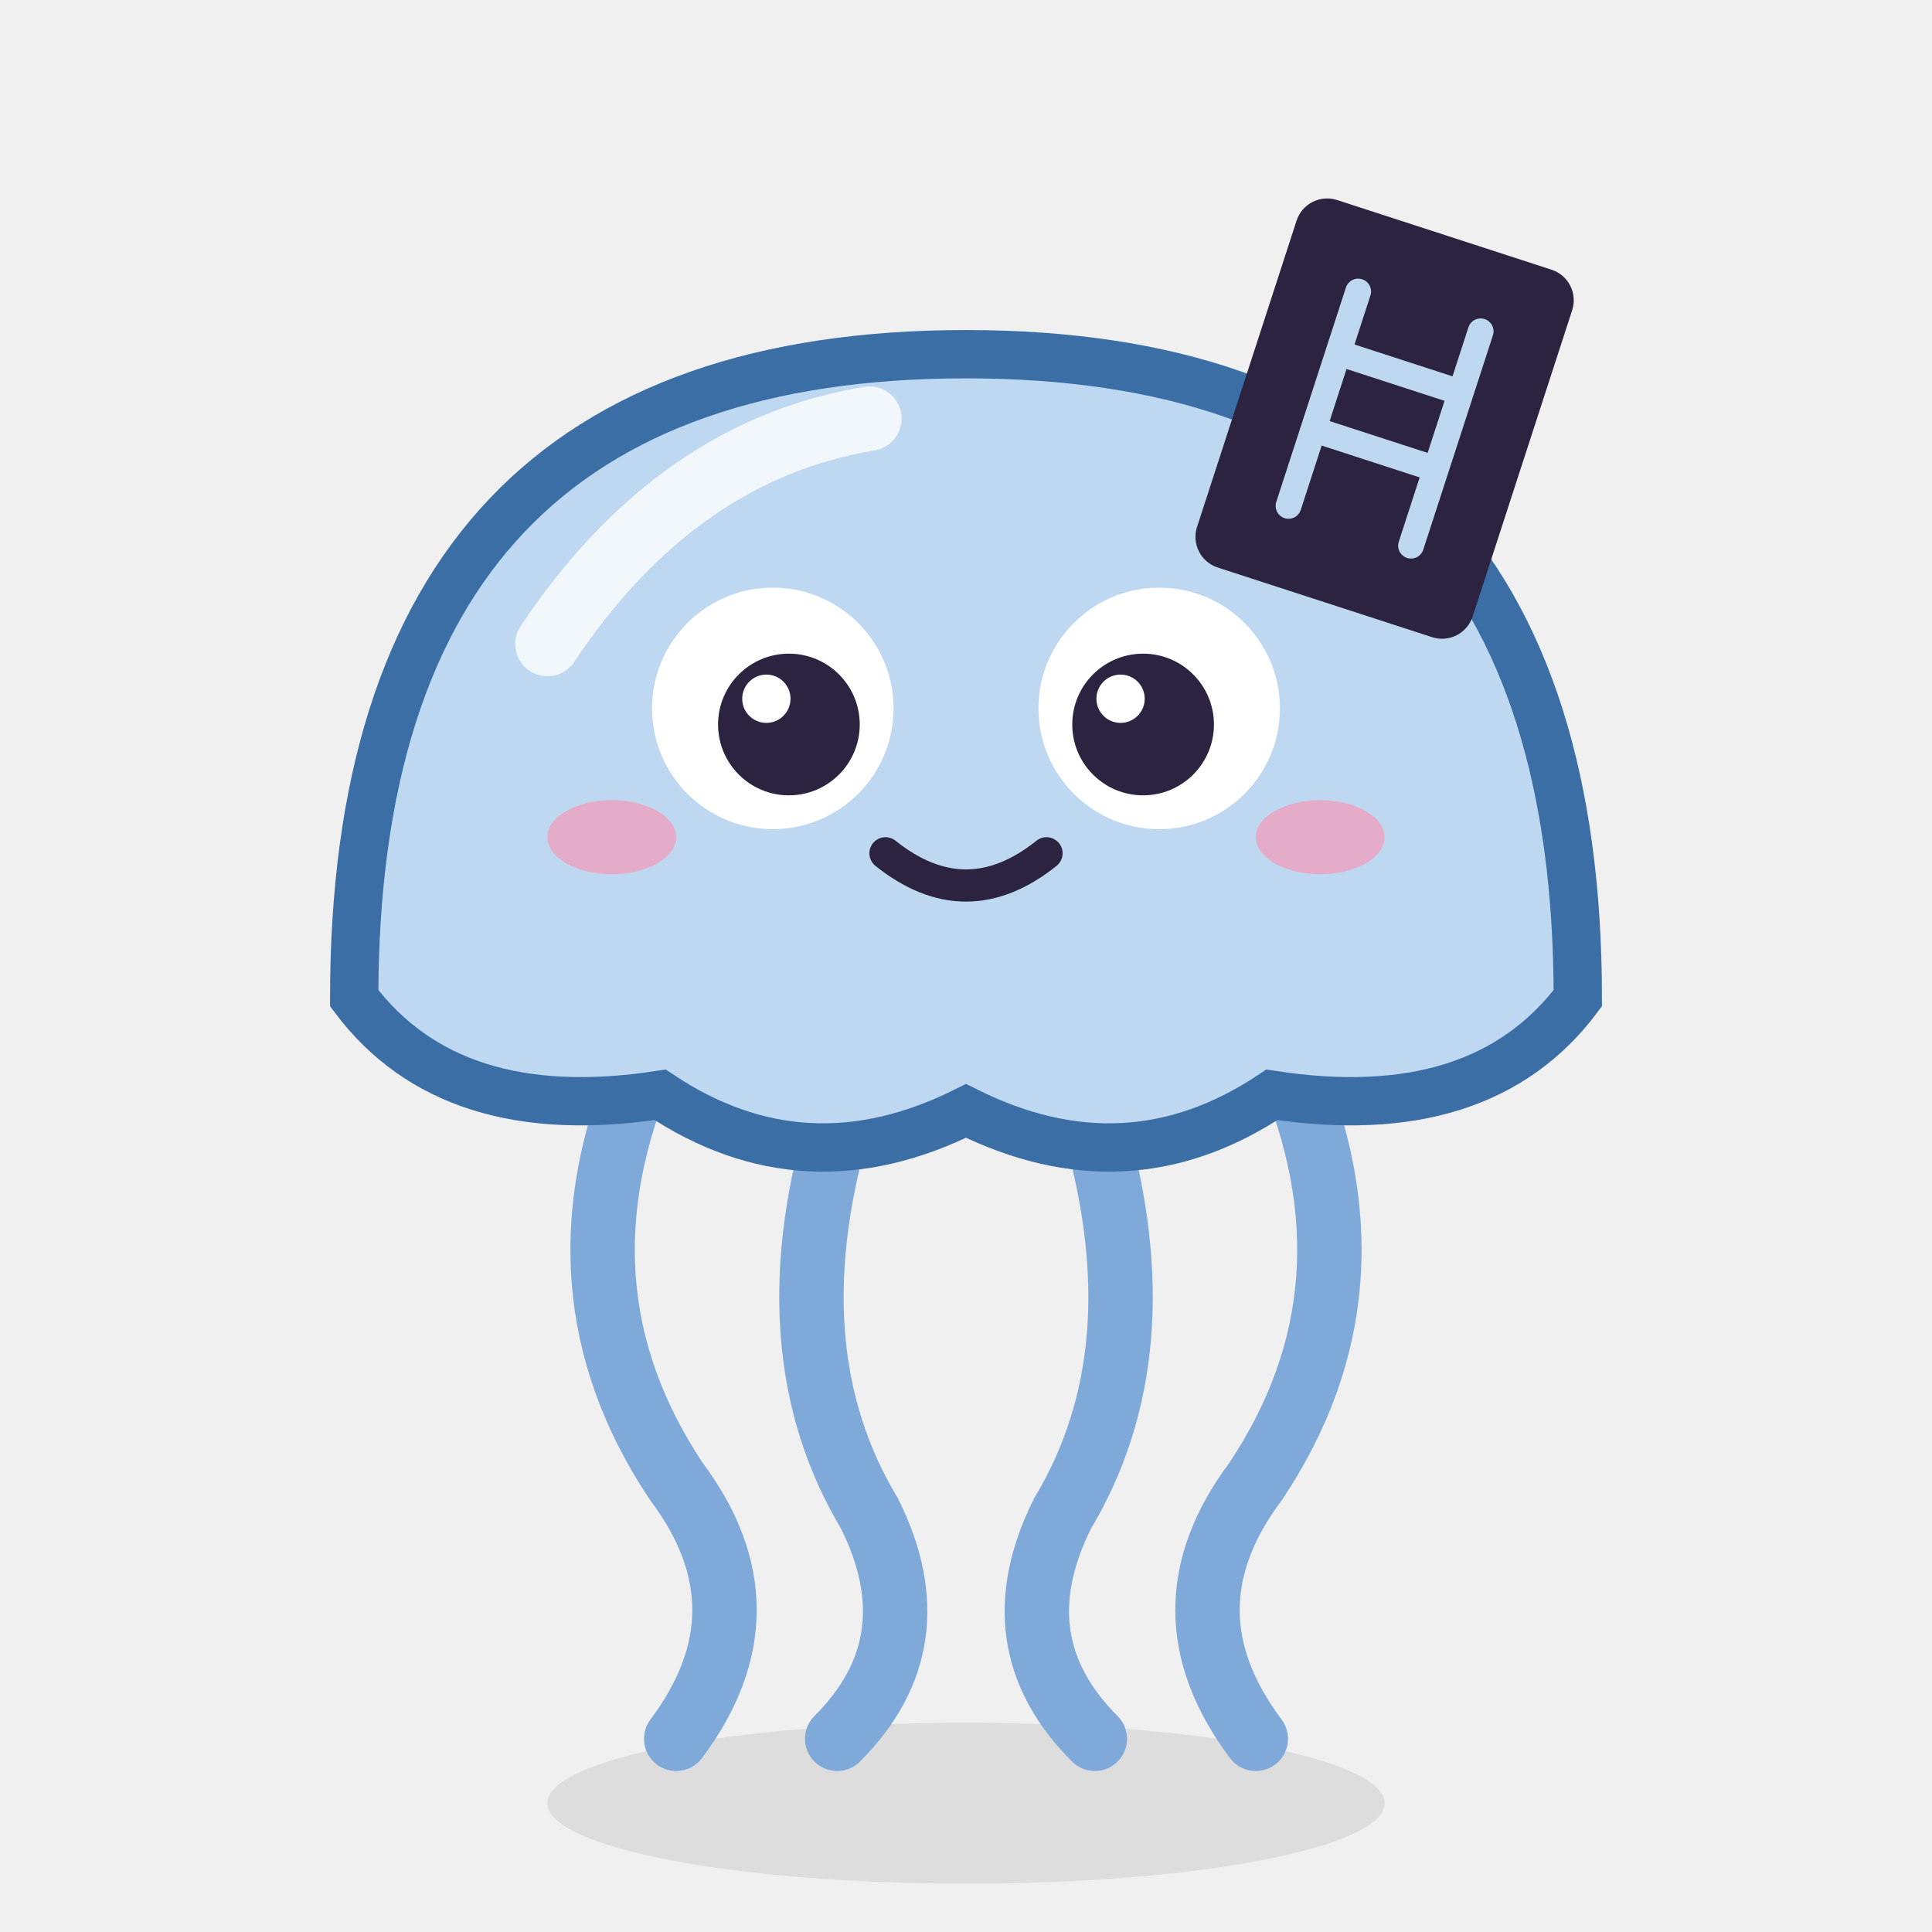
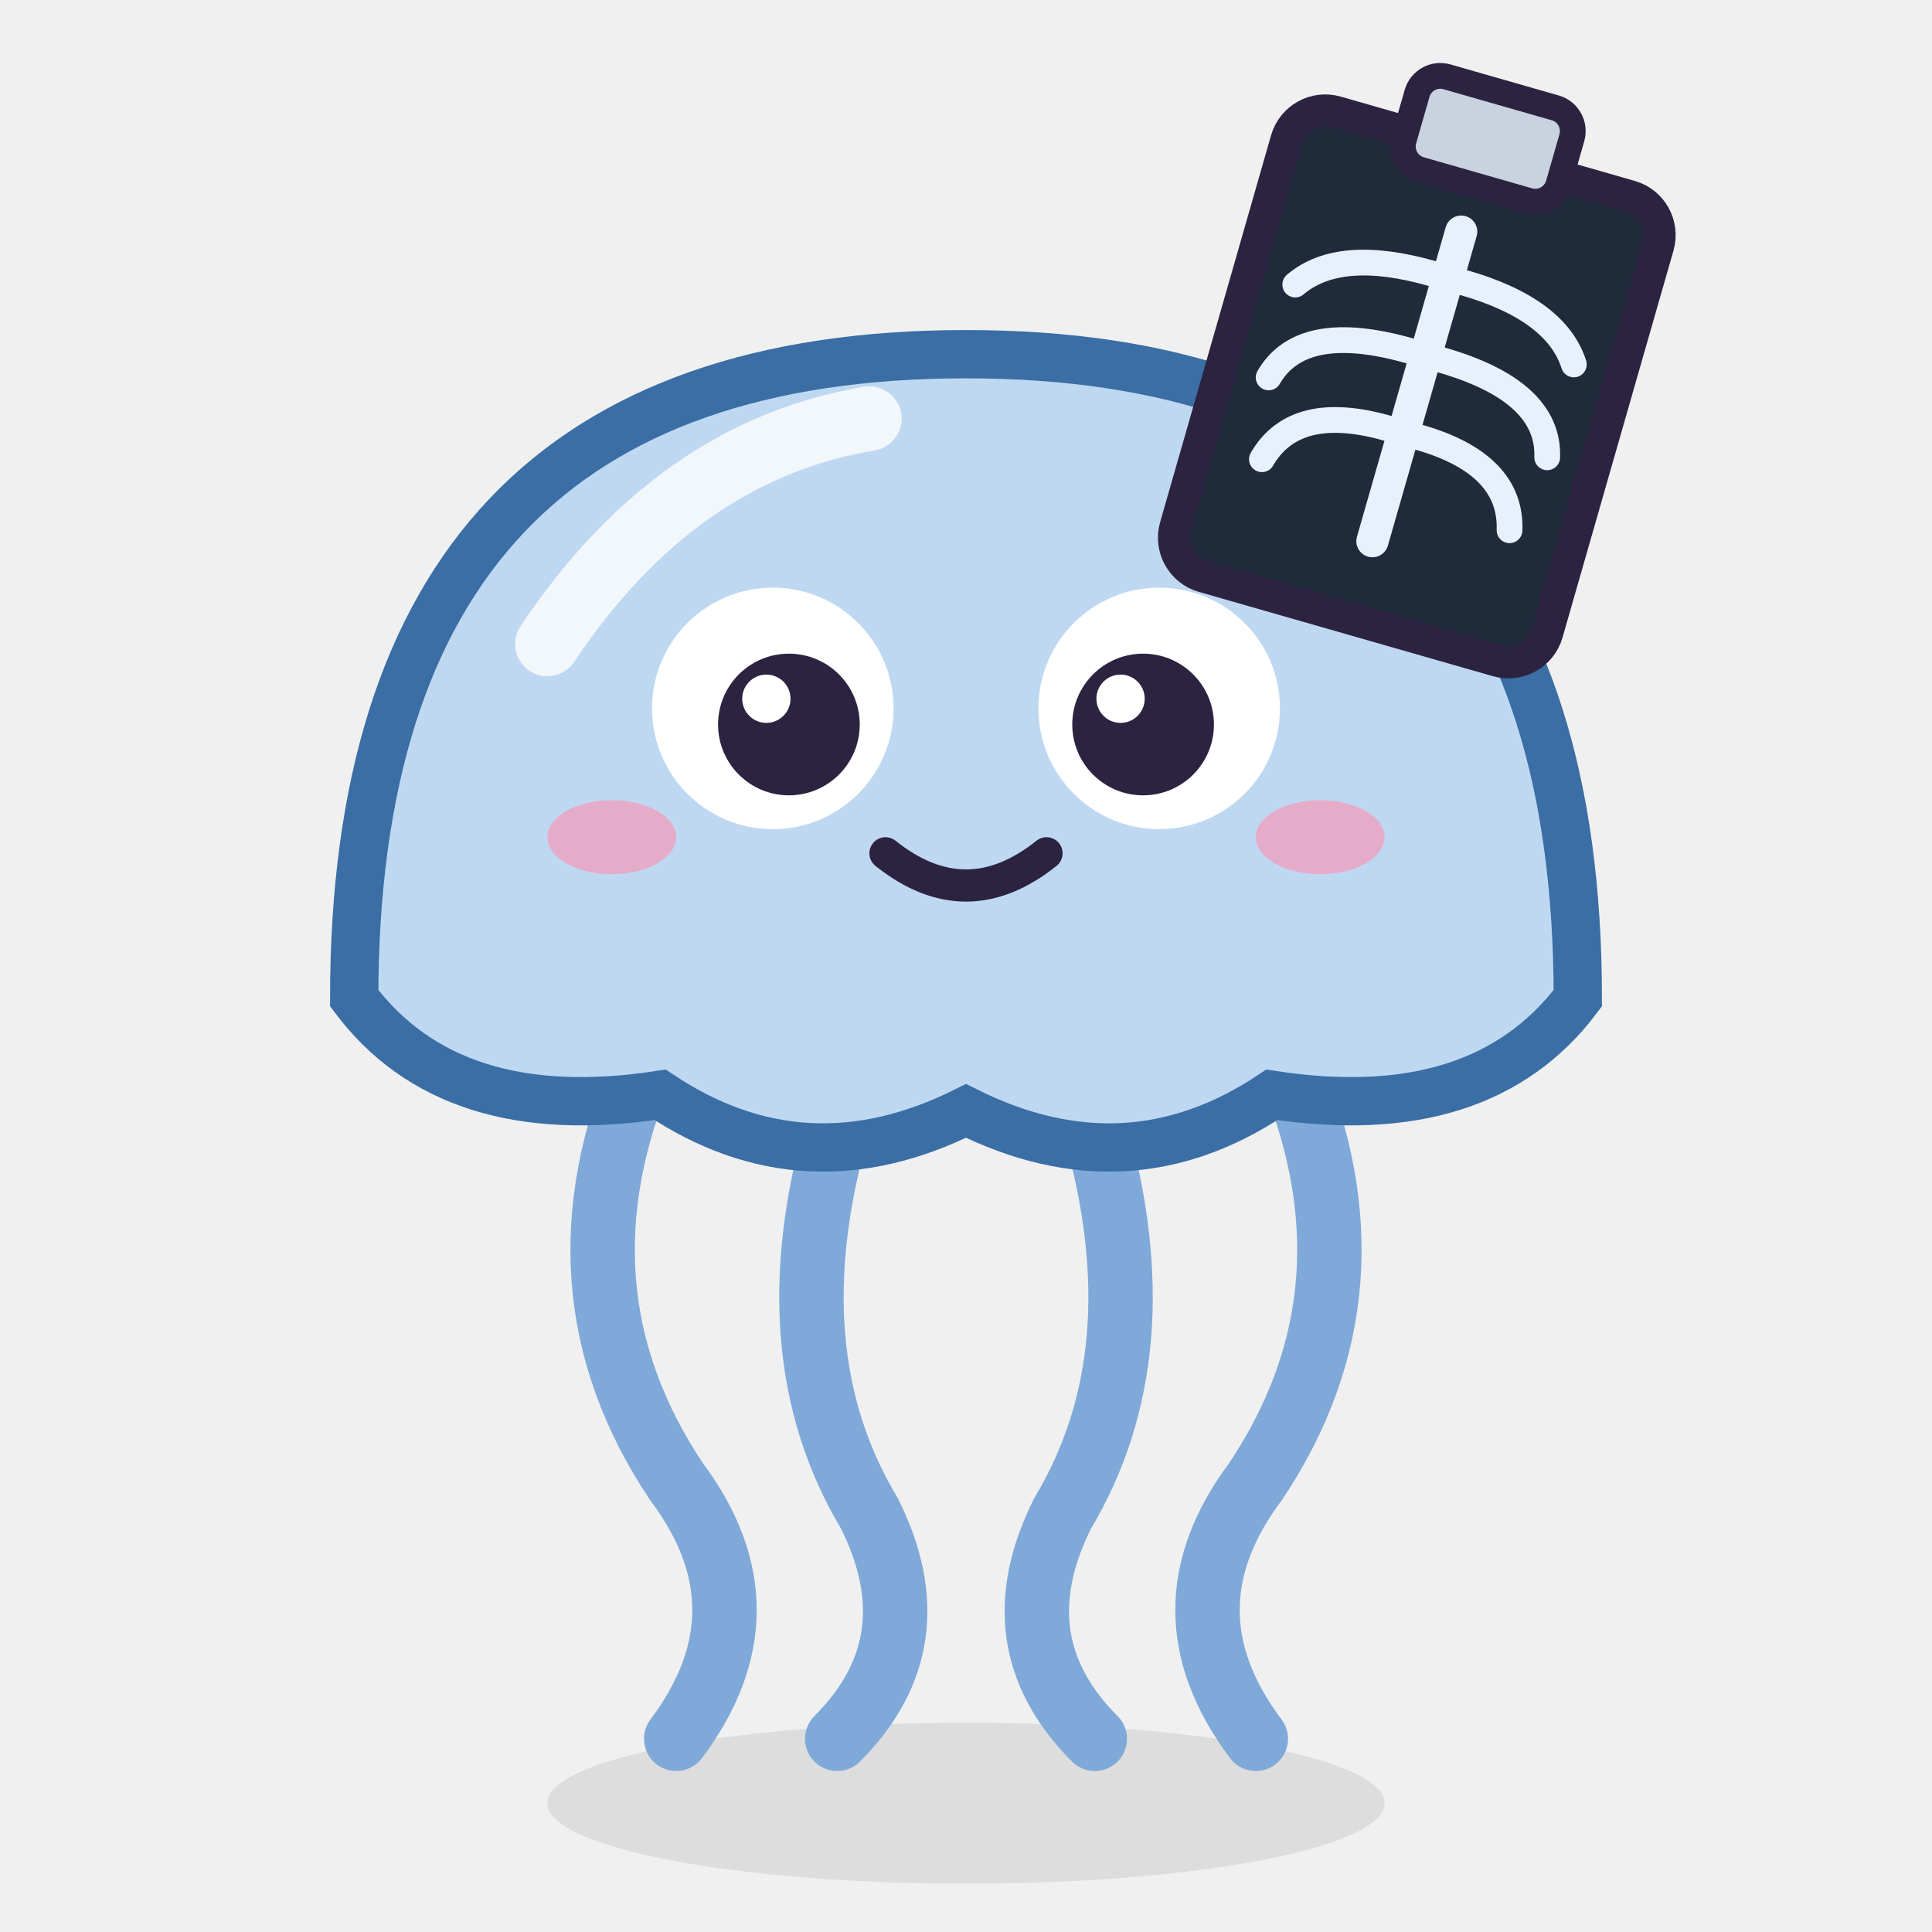
<svg xmlns="http://www.w3.org/2000/svg" viewBox="0 0 120 120">
  <ellipse cx="60" cy="112" rx="26" ry="5" fill="#000" opacity=".08" />
  <g stroke="#7FA9D9" stroke-width="4" stroke-linecap="round" fill="none">
    <path d="M40 66q-6 14 2 26q6 8 0 16" />
    <path d="M52 70q-4 14 2 24q4 8-2 14" />
    <path d="M68 70q4 14-2 24q-4 8 2 14" />
    <path d="M80 66q6 14-2 26q-6 8 0 16" />
  </g>
  <path d="M22 62q0-40 38-40t38 40q-6 8-19 6-9 6-19 1-10 5-19-1-13 2-19-6z" fill="#BFD8F2" />
  <path d="M22 62q0-40 38-40t38 40q-6 8-19 6-9 6-19 1-10 5-19-1-13 2-19-6z" fill="none" stroke="#3A6EA5" stroke-width="3" />
  <path d="M34 40q8-12 20-14" stroke="#fff" stroke-width="4" stroke-linecap="round" fill="none" opacity=".8" />
  <circle cx="48" cy="44" r="7.5" fill="#fff" />
  <circle cx="72" cy="44" r="7.5" fill="#fff" />
  <circle cx="49" cy="45" r="4.4" fill="#2B2340" />
  <circle cx="71" cy="45" r="4.4" fill="#2B2340" />
  <circle cx="47.6" cy="43.4" r="1.5" fill="#fff" />
  <circle cx="69.6" cy="43.4" r="1.5" fill="#fff" />
  <ellipse cx="38" cy="52" rx="4" ry="2.3" fill="#FF8FAE" opacity=".6" />
  <ellipse cx="82" cy="52" rx="4" ry="2.3" fill="#FF8FAE" opacity=".6" />
  <path d="M55 53q5 4 10 0" stroke="#2B2340" stroke-width="2" fill="none" stroke-linecap="round" />
-   <g transform="translate(86 26) rotate(18)">
-     <rect x="-9" y="-12" width="18" height="24" rx="2" fill="#2B2340" />
-     <path d="M-4 -7v14M4 -7v14M-4 -3h8M-4 2h8" stroke="#BFD8F2" stroke-width="1.6" stroke-linecap="round" />
+   <g transform="translate(88 24) rotate(16)">
+     <rect x="-12" y="-15" width="24" height="30" rx="2.5" fill="#1F2A3A" stroke="#2B2340" stroke-width="2" />
+     <path d="M0 -10v20" stroke="#E8F1FB" stroke-width="2" stroke-linecap="round" />
+     <path d="M-1 -7q-6 0-8 3M-1 -2q-7 0-8 4M-1 3q-6 0-7 4M1 -7q6 0 8 3M1 -2q7 0 8 4M1 3q6 0 7 4" stroke="#E8F1FB" stroke-width="1.6" fill="none" stroke-linecap="round" />
+     <rect x="-5" y="-19" width="10" height="6" rx="1.5" fill="#C9D3DF" stroke="#2B2340" stroke-width="1.6" />
  </g>
</svg>
